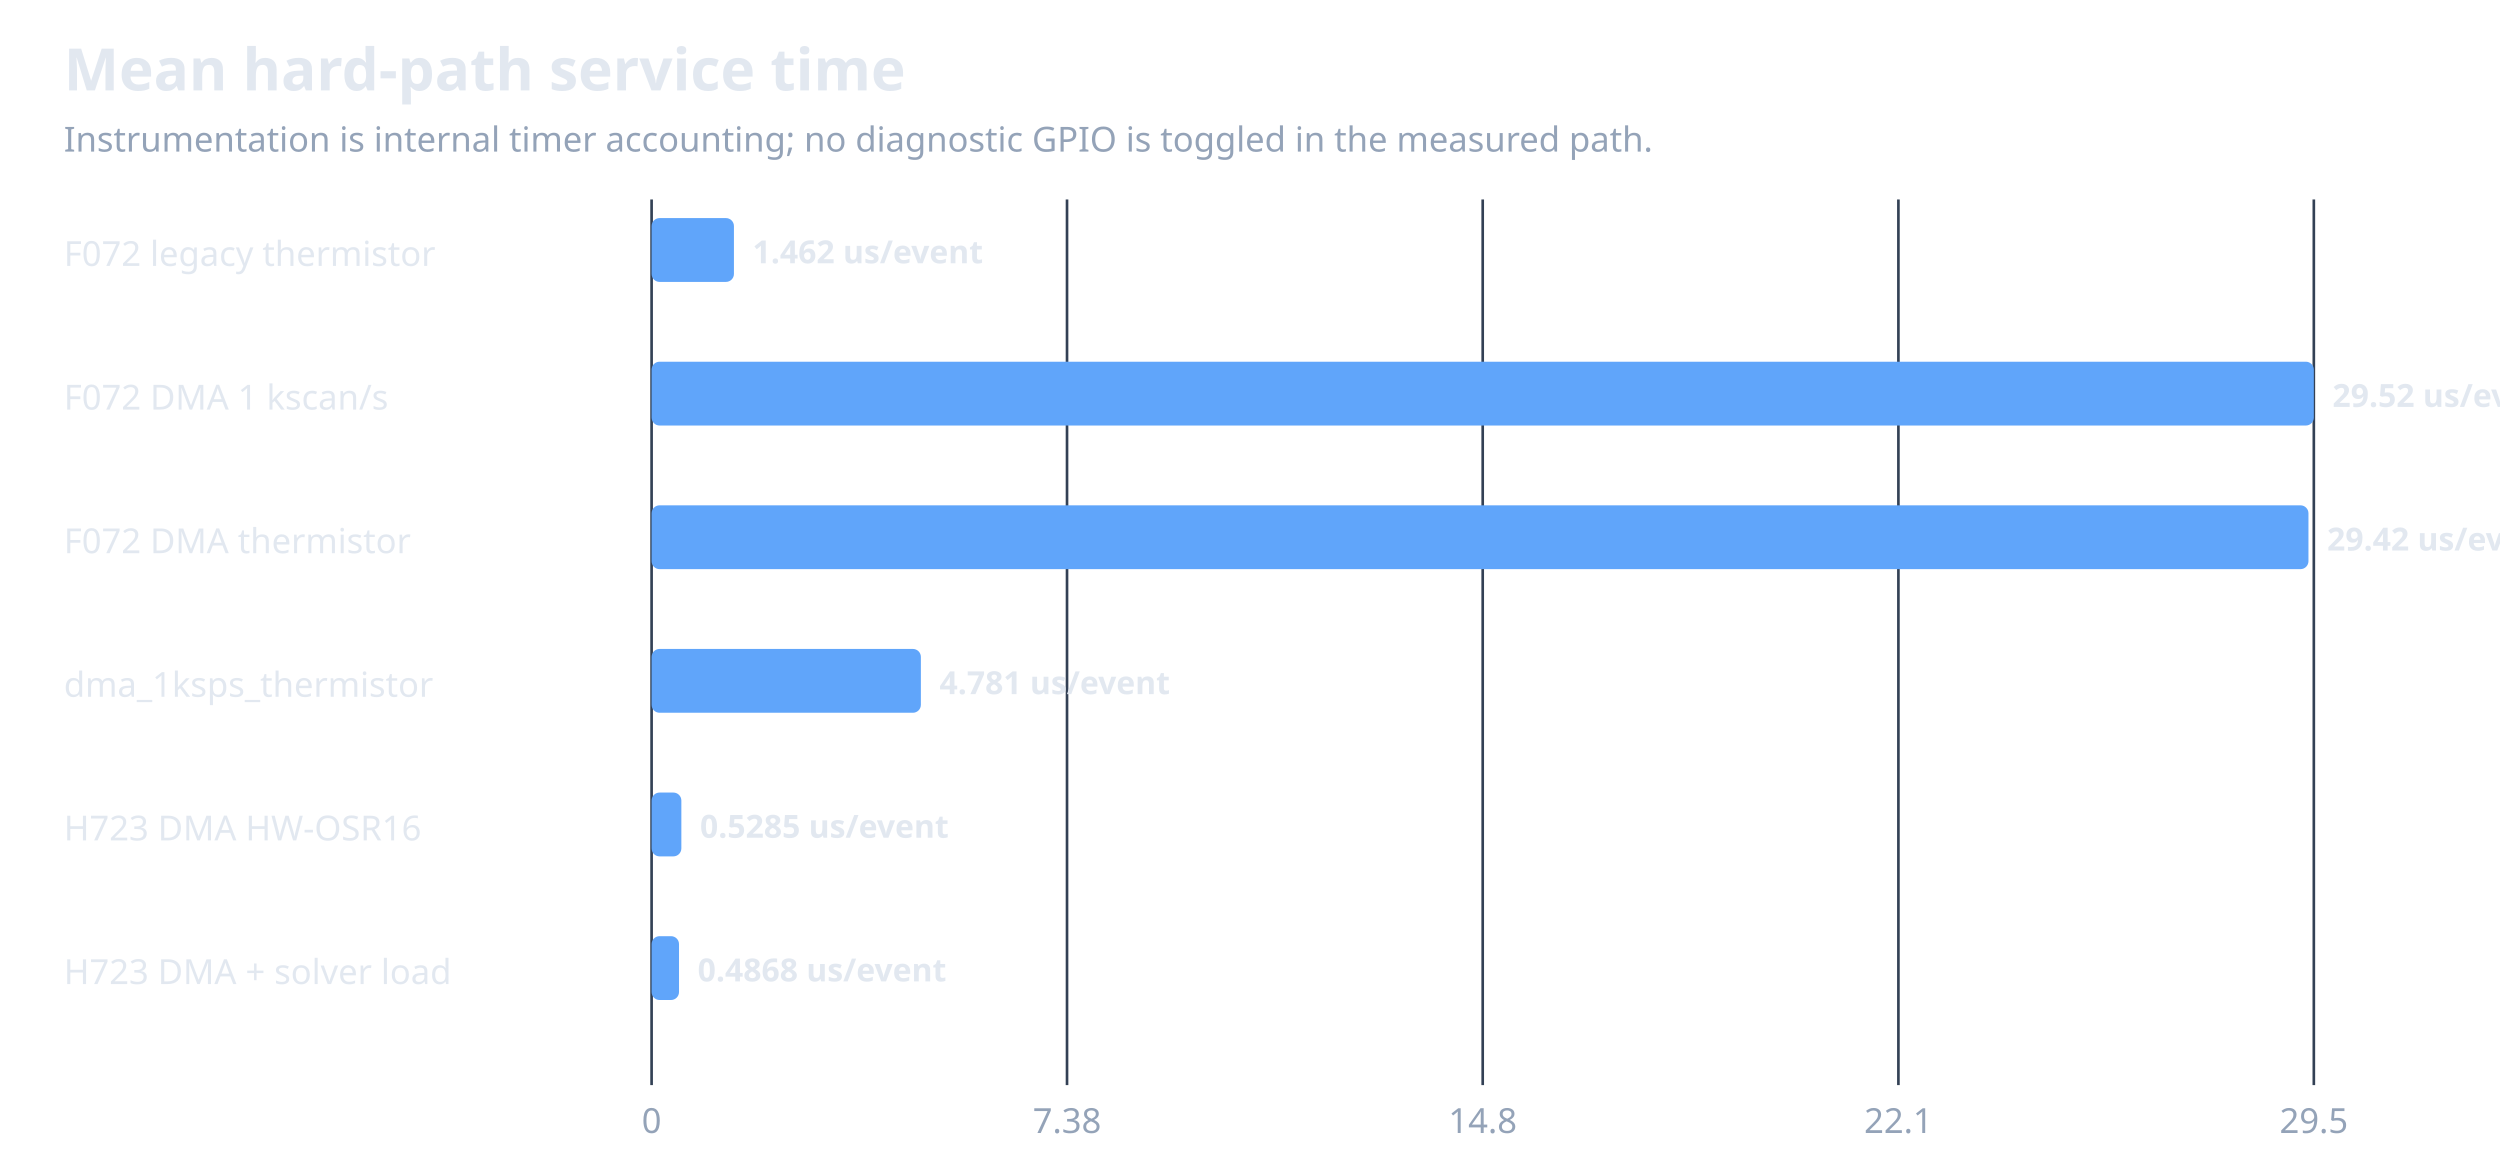
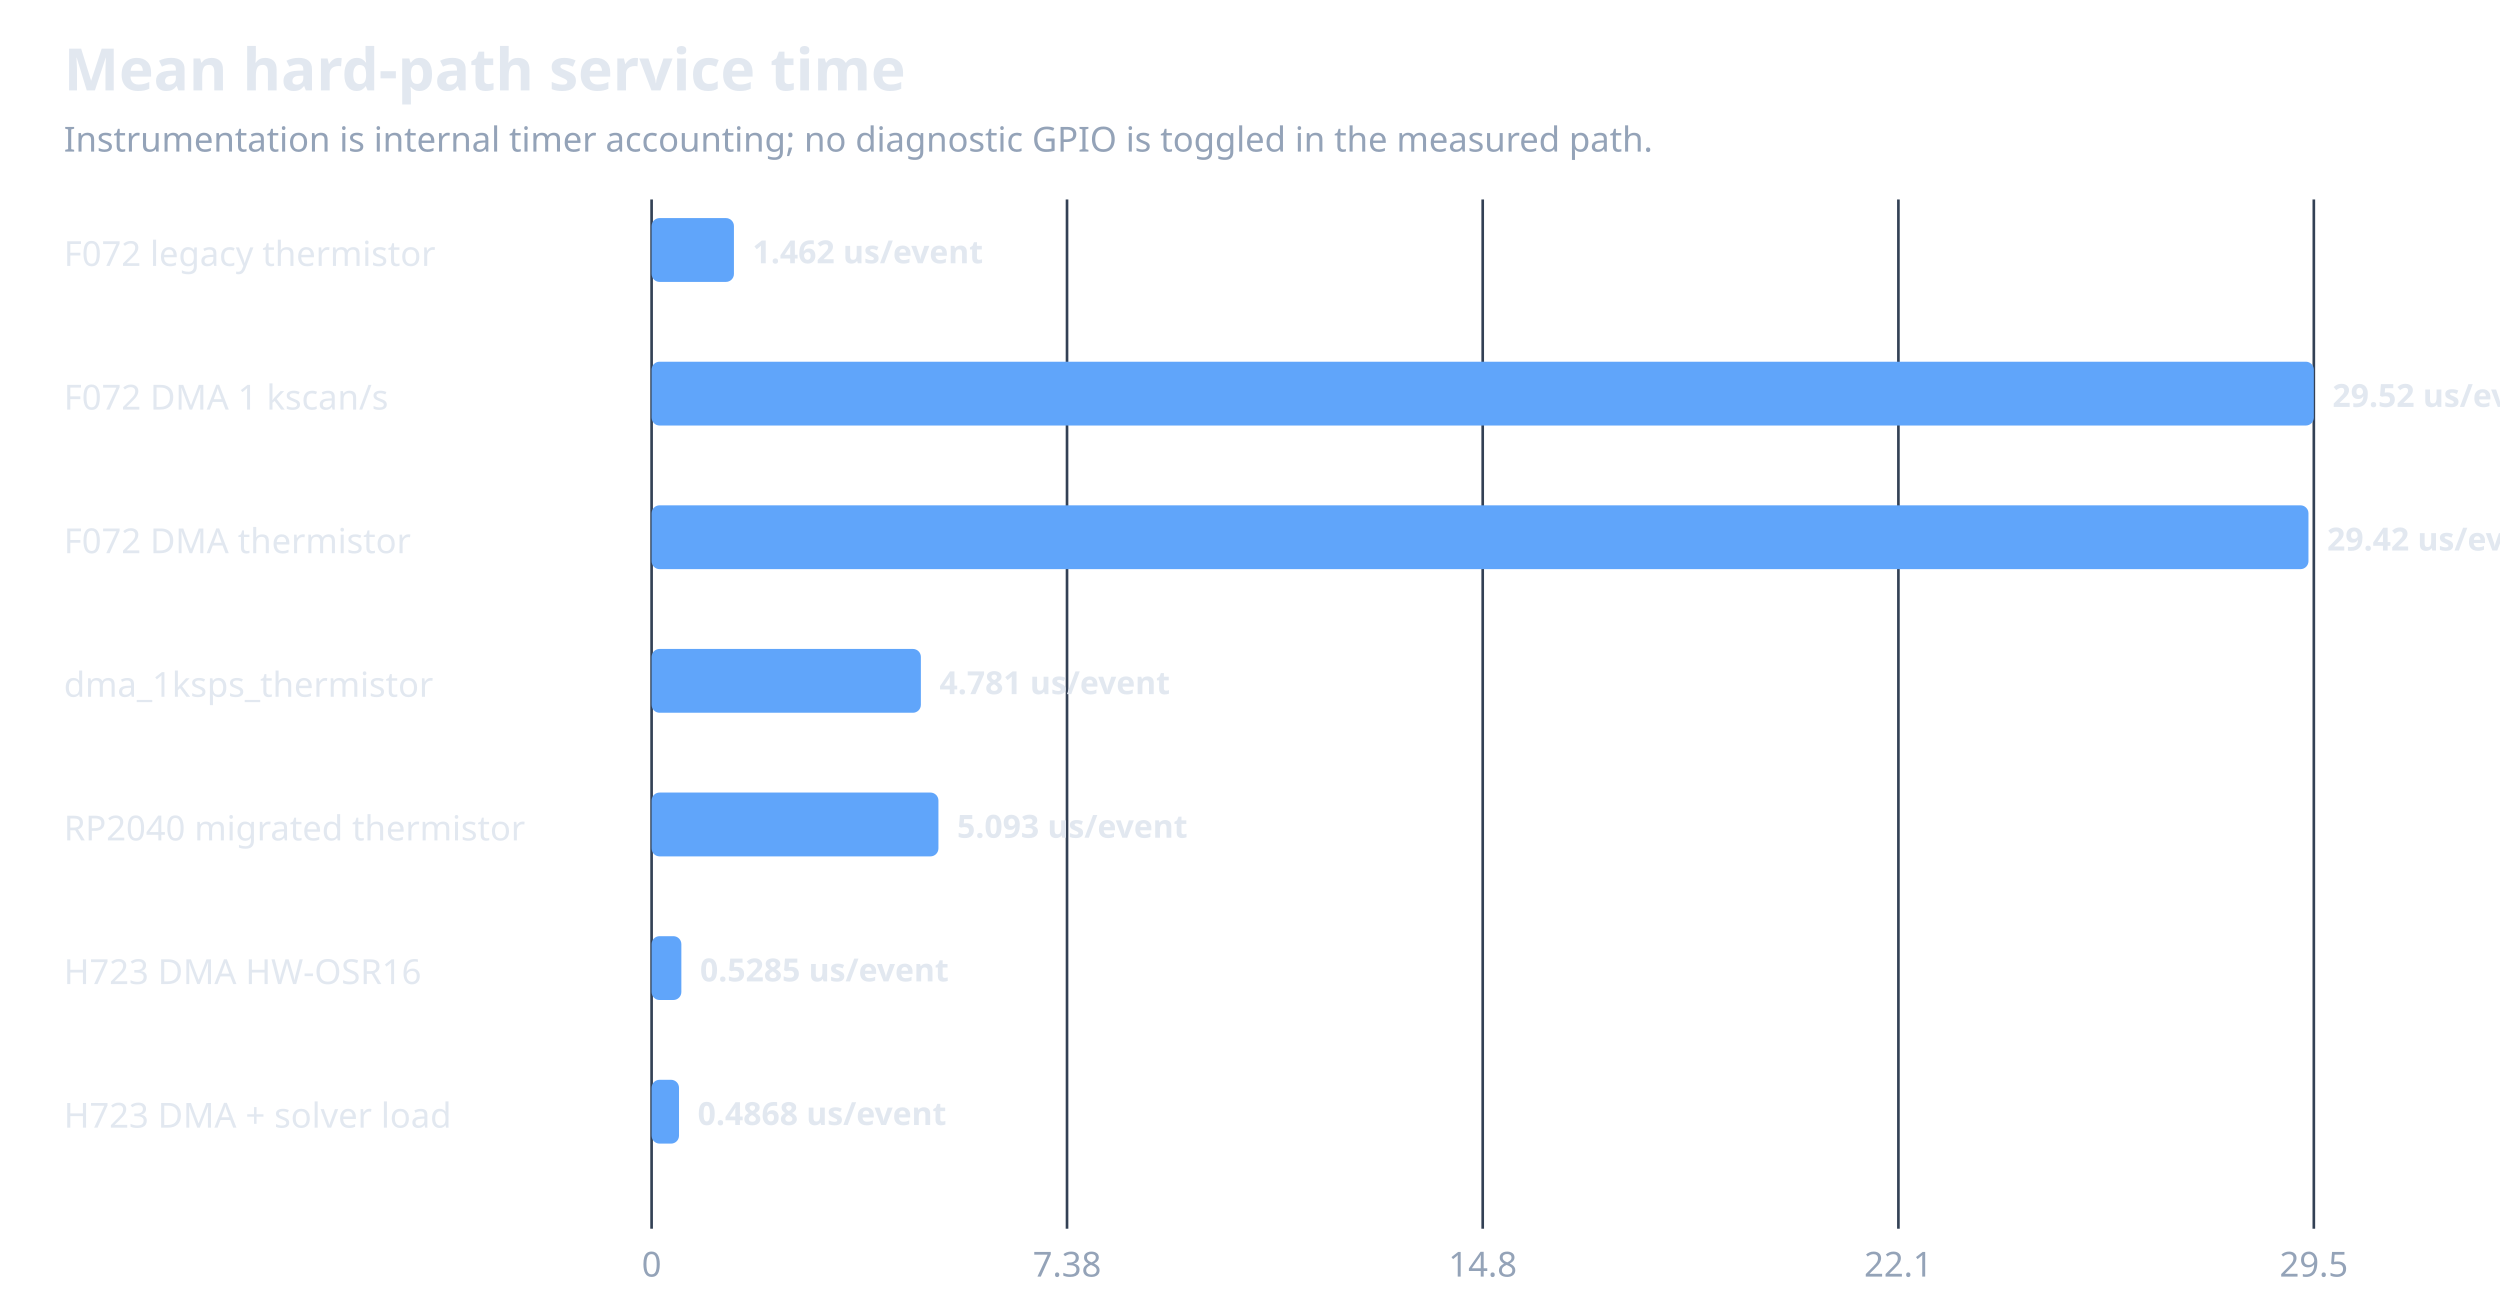
- <svg xmlns="http://www.w3.org/2000/svg" width="940" height="436" viewBox="0 0 940 436" role="img">
+ <svg xmlns="http://www.w3.org/2000/svg" width="940" height="490" viewBox="0 0 940 490" role="img">
  <rect width="100%%" height="100%%" fill="#0f172a" />
  <style>text{font-family:system-ui,sans-serif;fill:#e2e8f0}.title{font-size:22px;font-weight:700}.sub{font-size:13px;fill:#94a3b8}.label{font-size:13px}.value{font-size:12px;font-weight:650}.grid{stroke:#334155;stroke-width:1}</style>
  <text class="title" x="24" y="34">Mean hard-path service time</text>
  <text class="sub" x="24" y="57">Instrumentation is internal timer accounting; no diagnostic GPIO is toggled in the measured path.</text>
-   <line class="grid" x1="245.0" y1="75" x2="245.0" y2="408" />
-   <text class="sub" text-anchor="middle" x="245.0" y="426">0</text>
-   <line class="grid" x1="401.2" y1="75" x2="401.2" y2="408" />
-   <text class="sub" text-anchor="middle" x="401.2" y="426">7.38</text>
-   <line class="grid" x1="557.5" y1="75" x2="557.5" y2="408" />
-   <text class="sub" text-anchor="middle" x="557.5" y="426">14.8</text>
-   <line class="grid" x1="713.8" y1="75" x2="713.8" y2="408" />
-   <text class="sub" text-anchor="middle" x="713.8" y="426">22.1</text>
-   <line class="grid" x1="870.0" y1="75" x2="870.0" y2="408" />
-   <text class="sub" text-anchor="middle" x="870.0" y="426">29.5</text>
+   <line class="grid" x1="245.0" y1="75" x2="245.0" y2="462" />
+   <text class="sub" text-anchor="middle" x="245.0" y="480">0</text>
+   <line class="grid" x1="401.2" y1="75" x2="401.2" y2="462" />
+   <text class="sub" text-anchor="middle" x="401.2" y="480">7.38</text>
+   <line class="grid" x1="557.5" y1="75" x2="557.5" y2="462" />
+   <text class="sub" text-anchor="middle" x="557.5" y="480">14.8</text>
+   <line class="grid" x1="713.8" y1="75" x2="713.8" y2="462" />
+   <text class="sub" text-anchor="middle" x="713.8" y="480">22.1</text>
+   <line class="grid" x1="870.0" y1="75" x2="870.0" y2="462" />
+   <text class="sub" text-anchor="middle" x="870.0" y="480">29.5</text>
  <text class="label" x="24" y="100">F072 legacy thermistor</text>
  <rect x="245" y="82" width="30.96" height="24" rx="3" fill="#60a5fa" />
  <text class="value" x="282.96" y="99">1.462 us/event</text>
  <text class="label" x="24" y="154">F072 DMA 1 kscan/s</text>
  <rect x="245" y="136" width="625.00" height="24" rx="3" fill="#60a5fa" />
  <text class="value" x="877.00" y="153">29.52 us/event</text>
  <text class="label" x="24" y="208">F072 DMA thermistor</text>
  <rect x="245" y="190" width="622.98" height="24" rx="3" fill="#60a5fa" />
  <text class="value" x="874.98" y="207">29.42 us/event</text>
  <text class="label" x="24" y="262">dma_1ksps_thermistor</text>
  <rect x="245" y="244" width="101.25" height="24" rx="3" fill="#60a5fa" />
  <text class="value" x="353.25" y="261">4.781 us/event</text>
-   <text class="label" x="24" y="316">H723 DMA HW-OSR16</text>
-   <rect x="245" y="298" width="11.19" height="24" rx="3" fill="#60a5fa" />
-   <text class="value" x="263.19" y="315">0.5285 us/event</text>
-   <text class="label" x="24" y="370">H723 DMA + solver load</text>
-   <rect x="245" y="352" width="10.31" height="24" rx="3" fill="#60a5fa" />
-   <text class="value" x="262.31" y="369">0.4868 us/event</text>
+   <text class="label" x="24" y="316">RP2040 migrated thermistor</text>
+   <rect x="245" y="298" width="107.85" height="24" rx="3" fill="#60a5fa" />
+   <text class="value" x="359.85" y="315">5.093 us/event</text>
+   <text class="label" x="24" y="370">H723 DMA HW-OSR16</text>
+   <rect x="245" y="352" width="11.19" height="24" rx="3" fill="#60a5fa" />
+   <text class="value" x="263.19" y="369">0.5285 us/event</text>
+   <text class="label" x="24" y="424">H723 DMA + solver load</text>
+   <rect x="245" y="406" width="10.31" height="24" rx="3" fill="#60a5fa" />
+   <text class="value" x="262.31" y="423">0.4868 us/event</text>
</svg>
